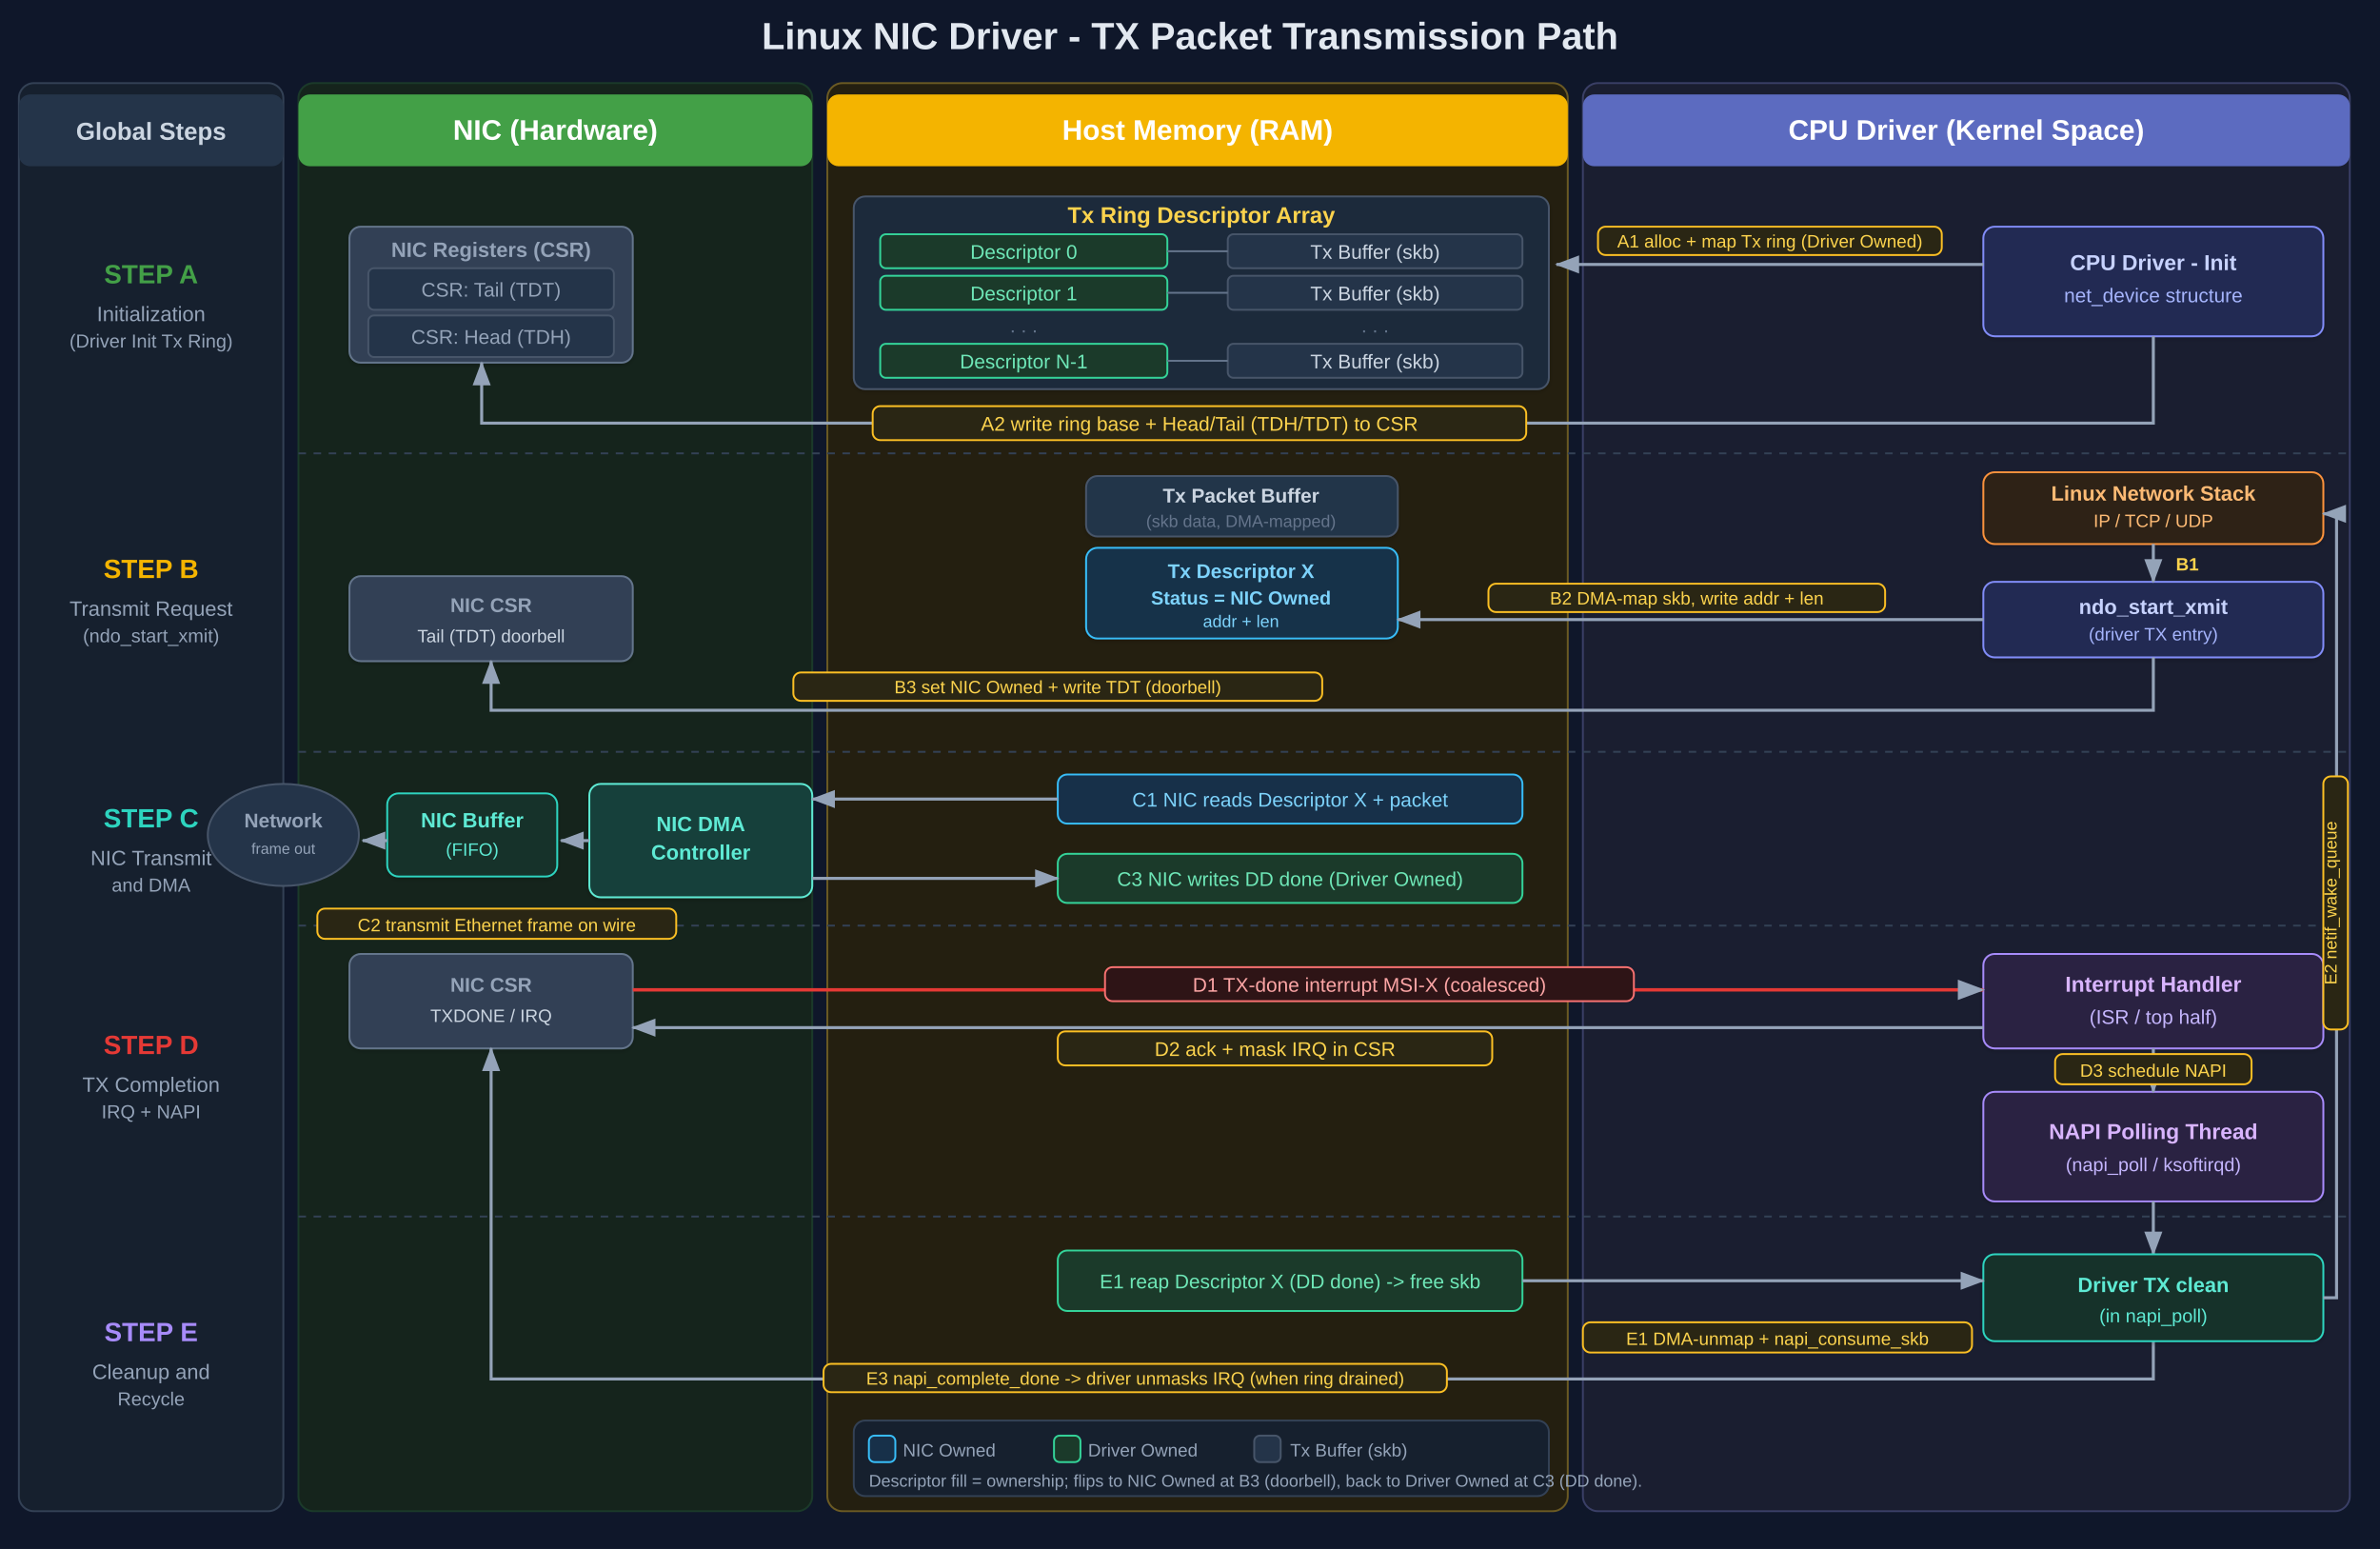
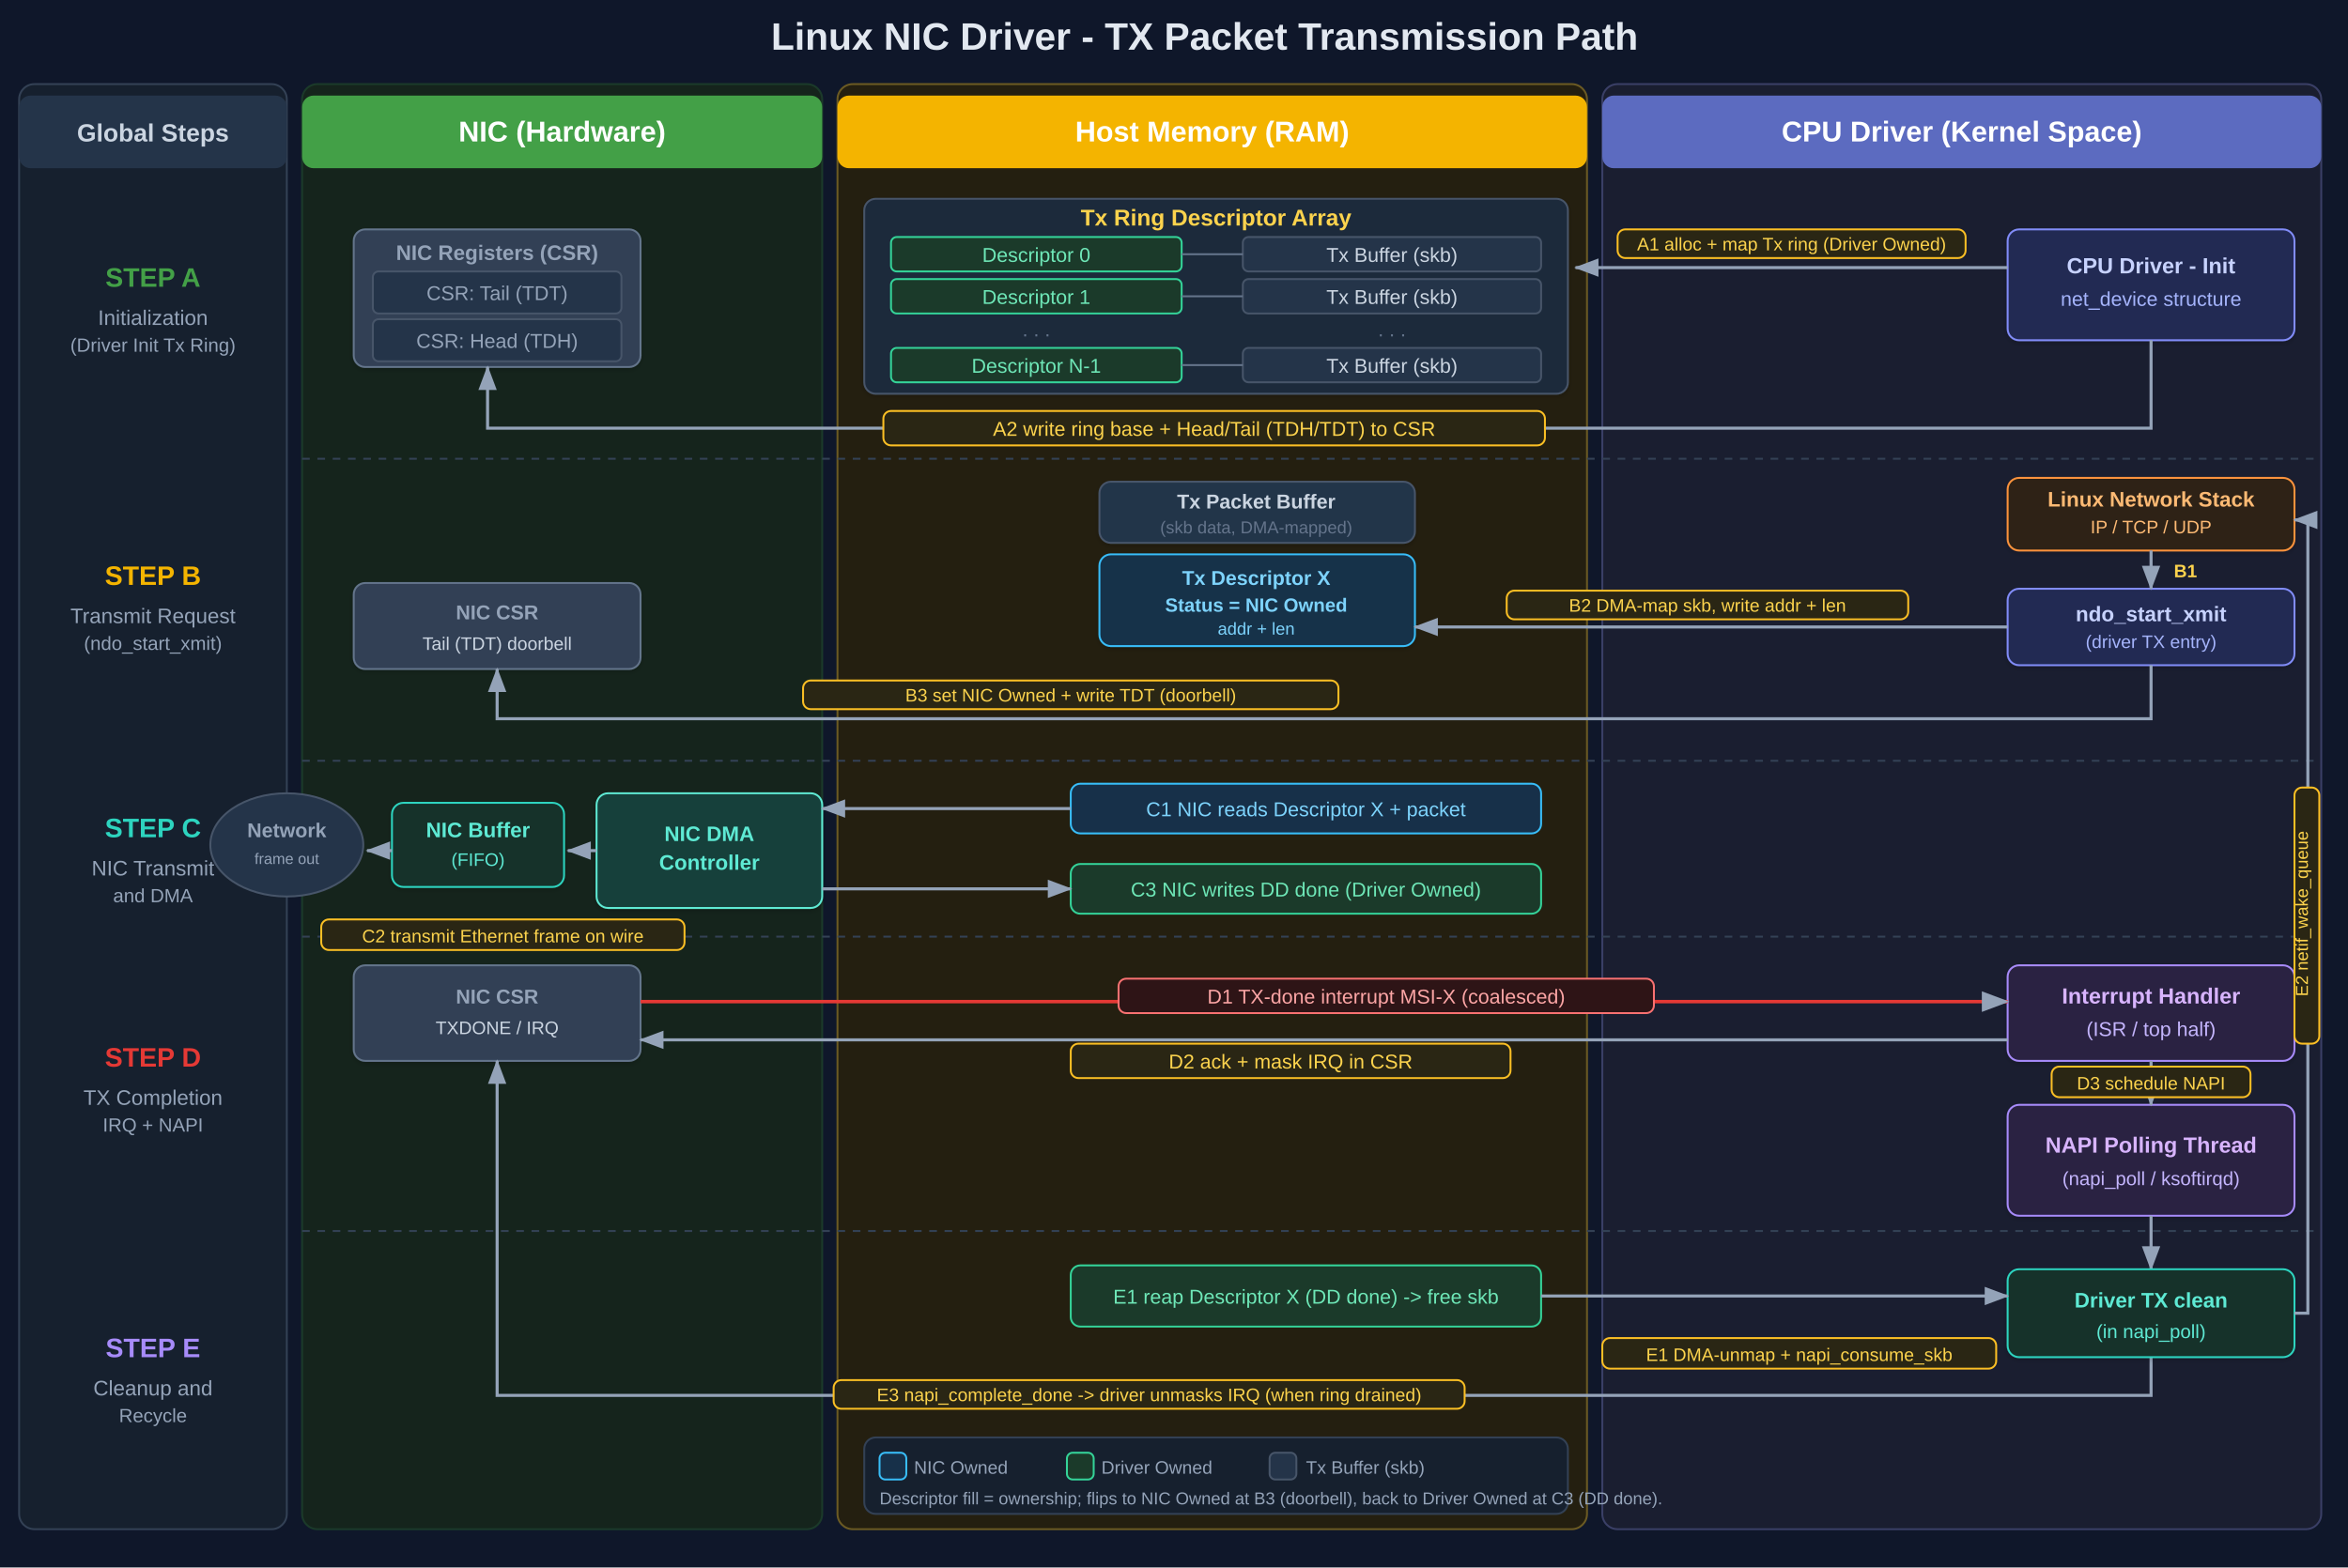
- <svg xmlns="http://www.w3.org/2000/svg" viewBox="0 0 1260 820" font-family="Segoe UI, Arial, sans-serif">
+ <svg xmlns="http://www.w3.org/2000/svg" viewBox="0 0 1228 820" font-family="Segoe UI, Arial, sans-serif">
  <defs>
    <marker id="arrow" markerWidth="9" markerHeight="9" refX="7.5" refY="3" orient="auto" markerUnits="strokeWidth">
      <path d="M0,0 L8,3 L0,6 Z" fill="#94a3b8" />
    </marker>
    <filter id="sh" x="-5%" y="-5%" width="110%" height="115%">
      <feDropShadow dx="0" dy="1" stdDeviation="1.2" flood-color="#000" flood-opacity="0.18" />
    </filter>
  </defs>
-   <rect x="0" y="0" width="1260" height="820" fill="#0f172a" />
+   <rect x="0" y="0" width="1228" height="820" fill="#0f172a" />
  <text x="630" y="26" text-anchor="middle" font-size="20" font-weight="700" fill="#e2e8f0">Linux NIC Driver - TX Packet Transmission Path</text>
  <rect x="10" y="44" width="140" height="756" rx="8" fill="#16202e" stroke="#334155" />
  <rect x="158" y="44" width="272" height="756" rx="8" fill="#15241c" stroke="#1b3a2a" />
  <rect x="438" y="44" width="392" height="756" rx="8" fill="#241f10" stroke="#6b5a23" />
-   <rect x="838" y="44" width="406" height="756" rx="8" fill="#1a1e30" stroke="#3a3f66" />
+   <rect x="838" y="44" width="376" height="756" rx="8" fill="#1a1e30" stroke="#3a3f66" />
  <rect x="158" y="50" width="272" height="38" rx="6" fill="#43a047" />
  <text x="294" y="74" text-anchor="middle" font-size="15" font-weight="700" fill="#fff">NIC (Hardware)</text>
  <rect x="438" y="50" width="392" height="38" rx="6" fill="#f4b400" />
  <text x="634" y="74" text-anchor="middle" font-size="15" font-weight="700" fill="#fff">Host Memory (RAM)</text>
-   <rect x="838" y="50" width="406" height="38" rx="6" fill="#5c6bc0" />
-   <text x="1041" y="74" text-anchor="middle" font-size="15" font-weight="700" fill="#fff">CPU Driver (Kernel Space)</text>
+   <rect x="838" y="50" width="376" height="38" rx="6" fill="#5c6bc0" />
+   <text x="1026" y="74" text-anchor="middle" font-size="15" font-weight="700" fill="#fff">CPU Driver (Kernel Space)</text>
  <rect x="10" y="50" width="140" height="38" rx="6" fill="#243449" />
  <text x="80" y="74" text-anchor="middle" font-size="13" font-weight="700" fill="#cbd5e1">Global Steps</text>
  <g stroke="#334155" stroke-dasharray="4 4" stroke-width="1">
-     <line x1="158" y1="240" x2="1244" y2="240" />
-     <line x1="158" y1="398" x2="1244" y2="398" />
-     <line x1="158" y1="490" x2="1244" y2="490" />
-     <line x1="158" y1="644" x2="1244" y2="644" />
+     <line x1="158" y1="240" x2="1214" y2="240" />
+     <line x1="158" y1="398" x2="1214" y2="398" />
+     <line x1="158" y1="490" x2="1214" y2="490" />
+     <line x1="158" y1="644" x2="1214" y2="644" />
  </g>
  <g text-anchor="middle" fill="#94a3b8">
    <text x="80" y="150" font-size="14" font-weight="700" fill="#43a047">STEP A</text>
    <text x="80" y="170" font-size="11">Initialization</text>
    <text x="80" y="184" font-size="10" fill="#94a3b8">(Driver Init Tx Ring)</text>
    <text x="80" y="306" font-size="14" font-weight="700" fill="#f4b400">STEP B</text>
    <text x="80" y="326" font-size="11">Transmit Request</text>
    <text x="80" y="340" font-size="10" fill="#94a3b8">(ndo_start_xmit)</text>
    <text x="80" y="438" font-size="14" font-weight="700" fill="#2dd4bf">STEP C</text>
    <text x="80" y="458" font-size="11">NIC Transmit</text>
    <text x="80" y="472" font-size="10" fill="#94a3b8">and DMA</text>
    <text x="80" y="558" font-size="14" font-weight="700" fill="#e53935">STEP D</text>
    <text x="80" y="578" font-size="11">TX Completion</text>
    <text x="80" y="592" font-size="10" fill="#94a3b8">IRQ + NAPI</text>
    <text x="80" y="710" font-size="14" font-weight="700" fill="#a78bfa">STEP E</text>
    <text x="80" y="730" font-size="11">Cleanup and</text>
    <text x="80" y="744" font-size="10" fill="#94a3b8">Recycle</text>
  </g>
  <rect x="185" y="120" width="150" height="72" rx="6" fill="#334155" stroke="#64748b" filter="url(#sh)" />
  <text x="260" y="136" text-anchor="middle" font-size="11" font-weight="700" fill="#94a3b8">NIC Registers (CSR)</text>
  <rect x="195" y="142" width="130" height="22" rx="3" fill="#243449" stroke="#475569" />
  <text x="260" y="157" text-anchor="middle" font-size="10.5" fill="#94a3b8">CSR: Tail (TDT)</text>
  <rect x="195" y="167" width="130" height="22" rx="3" fill="#243449" stroke="#475569" />
  <text x="260" y="182" text-anchor="middle" font-size="10.5" fill="#94a3b8">CSR: Head (TDH)</text>
  <rect x="452" y="104" width="368" height="102" rx="6" fill="#1e293b" stroke="#475569" filter="url(#sh)" />
  <text x="636" y="118" text-anchor="middle" font-size="12" font-weight="700" fill="#fcd34d">Tx Ring Descriptor Array</text>
  <g font-size="10.5">
    <rect x="466" y="124" width="152" height="18" rx="3" fill="#1b3a2a" stroke="#34d399" />
    <text x="542" y="137" text-anchor="middle" fill="#6ee7b7">Descriptor 0</text>
    <rect x="650" y="124" width="156" height="18" rx="3" fill="#243449" stroke="#475569" />
    <text x="728" y="137" text-anchor="middle" fill="#cbd5e1">Tx Buffer (skb)</text>
    <line x1="618" y1="133" x2="650" y2="133" stroke="#64748b" />
    <rect x="466" y="146" width="152" height="18" rx="3" fill="#1b3a2a" stroke="#34d399" />
    <text x="542" y="159" text-anchor="middle" fill="#6ee7b7">Descriptor 1</text>
    <rect x="650" y="146" width="156" height="18" rx="3" fill="#243449" stroke="#475569" />
    <text x="728" y="159" text-anchor="middle" fill="#cbd5e1">Tx Buffer (skb)</text>
    <line x1="618" y1="155" x2="650" y2="155" stroke="#64748b" />
    <text x="542" y="176" text-anchor="middle" fill="#64748b">. . .</text>
    <text x="728" y="176" text-anchor="middle" fill="#64748b">. . .</text>
    <rect x="466" y="182" width="152" height="18" rx="3" fill="#1b3a2a" stroke="#34d399" />
    <text x="542" y="195" text-anchor="middle" fill="#6ee7b7">Descriptor N-1</text>
    <rect x="650" y="182" width="156" height="18" rx="3" fill="#243449" stroke="#475569" />
    <text x="728" y="195" text-anchor="middle" fill="#cbd5e1">Tx Buffer (skb)</text>
    <line x1="618" y1="191" x2="650" y2="191" stroke="#64748b" />
  </g>
-   <rect x="1050" y="120" width="180" height="58" rx="6" fill="#232a52" stroke="#818cf8" filter="url(#sh)" />
-   <text x="1140" y="143" text-anchor="middle" font-size="11.5" font-weight="700" fill="#c7d2fe">CPU Driver - Init</text>
-   <text x="1140" y="160" text-anchor="middle" font-size="10.5" fill="#a5b4fc">net_device structure</text>
+   <rect x="1050" y="120" width="150" height="58" rx="6" fill="#232a52" stroke="#818cf8" filter="url(#sh)" />
+   <text x="1125" y="143" text-anchor="middle" font-size="11.5" font-weight="700" fill="#c7d2fe">CPU Driver - Init</text>
+   <text x="1125" y="160" text-anchor="middle" font-size="10.5" fill="#a5b4fc">net_device structure</text>
  <line x1="1050" y1="140" x2="824" y2="140" stroke="#94a3b8" stroke-width="1.6" marker-end="url(#arrow)" />
  <rect x="846" y="120" width="182" height="15" rx="4" fill="#2a2614" stroke="#fbbf24" />
  <text x="937" y="131" text-anchor="middle" font-size="9.5" fill="#fcd34d">A1  alloc + map Tx ring (Driver Owned)</text>
-   <polyline points="1140,178 1140,224 255,224 255,192" fill="none" stroke="#94a3b8" stroke-width="1.6" marker-end="url(#arrow)" />
+   <polyline points="1125,178 1125,224 255,224 255,192" fill="none" stroke="#94a3b8" stroke-width="1.6" marker-end="url(#arrow)" />
  <rect x="462" y="215" width="346" height="18" rx="4" fill="#2a2614" stroke="#fbbf24" />
  <text x="635" y="228" text-anchor="middle" font-size="10.5" fill="#fcd34d">A2  write ring base + Head/Tail (TDH/TDT) to CSR</text>
  <rect x="185" y="305" width="150" height="45" rx="6" fill="#334155" stroke="#64748b" filter="url(#sh)" />
  <text x="260" y="324" text-anchor="middle" font-size="10.5" font-weight="700" fill="#94a3b8">NIC CSR</text>
  <text x="260" y="340" text-anchor="middle" font-size="9.5" fill="#cbd5e1">Tail (TDT) doorbell</text>
  <rect x="575" y="252" width="165" height="32" rx="6" fill="#243449" stroke="#475569" filter="url(#sh)" />
  <text x="657" y="266" text-anchor="middle" font-size="10.5" font-weight="700" fill="#cbd5e1">Tx Packet Buffer</text>
  <text x="657" y="279" text-anchor="middle" font-size="9" fill="#64748b">(skb data, DMA-mapped)</text>
  <rect x="575" y="290" width="165" height="48" rx="6" fill="#173049" stroke="#38bdf8" filter="url(#sh)" />
  <text x="657" y="306" text-anchor="middle" font-size="10.5" font-weight="700" fill="#7dd3fc">Tx Descriptor X</text>
  <text x="657" y="320" text-anchor="middle" font-size="10" font-weight="700" fill="#7dd3fc">Status = NIC Owned</text>
  <text x="657" y="332" text-anchor="middle" font-size="9" fill="#7dd3fc">addr + len</text>
-   <rect x="1050" y="250" width="180" height="38" rx="6" fill="#2e2412" stroke="#fb923c" filter="url(#sh)" />
-   <text x="1140" y="265" text-anchor="middle" font-size="11" font-weight="700" fill="#fdba74">Linux Network Stack</text>
-   <text x="1140" y="279" text-anchor="middle" font-size="9.5" fill="#fdba74">IP / TCP / UDP</text>
-   <rect x="1050" y="308" width="180" height="40" rx="6" fill="#232a52" stroke="#818cf8" filter="url(#sh)" />
-   <text x="1140" y="325" text-anchor="middle" font-size="11" font-weight="700" fill="#c7d2fe">ndo_start_xmit</text>
-   <text x="1140" y="339" text-anchor="middle" font-size="9.5" fill="#a5b4fc">(driver TX entry)</text>
-   <line x1="1140" y1="288" x2="1140" y2="308" stroke="#94a3b8" stroke-width="1.6" marker-end="url(#arrow)" />
-   <text x="1158" y="302" text-anchor="middle" font-size="9.5" font-weight="700" fill="#fcd34d">B1</text>
+   <rect x="1050" y="250" width="150" height="38" rx="6" fill="#2e2412" stroke="#fb923c" filter="url(#sh)" />
+   <text x="1125" y="265" text-anchor="middle" font-size="11" font-weight="700" fill="#fdba74">Linux Network Stack</text>
+   <text x="1125" y="279" text-anchor="middle" font-size="9.5" fill="#fdba74">IP / TCP / UDP</text>
+   <rect x="1050" y="308" width="150" height="40" rx="6" fill="#232a52" stroke="#818cf8" filter="url(#sh)" />
+   <text x="1125" y="325" text-anchor="middle" font-size="11" font-weight="700" fill="#c7d2fe">ndo_start_xmit</text>
+   <text x="1125" y="339" text-anchor="middle" font-size="9.5" fill="#a5b4fc">(driver TX entry)</text>
+   <line x1="1125" y1="288" x2="1125" y2="308" stroke="#94a3b8" stroke-width="1.6" marker-end="url(#arrow)" />
+   <text x="1143" y="302" text-anchor="middle" font-size="9.5" font-weight="700" fill="#fcd34d">B1</text>
  <line x1="1050" y1="328" x2="740" y2="328" stroke="#94a3b8" stroke-width="1.6" marker-end="url(#arrow)" />
  <rect x="788" y="309" width="210" height="15" rx="4" fill="#2a2614" stroke="#fbbf24" />
  <text x="893" y="320" text-anchor="middle" font-size="9.5" fill="#fcd34d">B2  DMA-map skb, write addr + len</text>
-   <polyline points="1140,348 1140,376 260,376 260,350" fill="none" stroke="#94a3b8" stroke-width="1.6" marker-end="url(#arrow)" />
+   <polyline points="1125,348 1125,376 260,376 260,350" fill="none" stroke="#94a3b8" stroke-width="1.6" marker-end="url(#arrow)" />
  <rect x="420" y="356" width="280" height="15" rx="4" fill="#2a2614" stroke="#fbbf24" />
  <text x="560" y="367" text-anchor="middle" font-size="9.5" fill="#fcd34d">B3  set NIC Owned + write TDT (doorbell)</text>
  <ellipse cx="150" cy="442" rx="40" ry="27" fill="#243449" stroke="#475569" />
  <text x="150" y="438" text-anchor="middle" font-size="10.5" font-weight="700" fill="#94a3b8">Network</text>
  <text x="150" y="452" text-anchor="middle" font-size="8" fill="#94a3b8">frame out</text>
  <rect x="205" y="420" width="90" height="44" rx="6" fill="#14302c" stroke="#2dd4bf" filter="url(#sh)" />
  <text x="250" y="438" text-anchor="middle" font-size="11" font-weight="700" fill="#5eead4">NIC Buffer</text>
  <text x="250" y="453" text-anchor="middle" font-size="9.5" fill="#5eead4">(FIFO)</text>
  <rect x="312" y="415" width="118" height="60" rx="6" fill="#15403a" stroke="#5eead4" filter="url(#sh)" />
  <text x="371" y="440" text-anchor="middle" font-size="11" font-weight="700" fill="#5eead4">NIC DMA</text>
  <text x="371" y="455" text-anchor="middle" font-size="11" font-weight="700" fill="#5eead4">Controller</text>
  <rect x="560" y="410" width="246" height="26" rx="5" fill="#173049" stroke="#38bdf8" />
  <text x="683" y="427" text-anchor="middle" font-size="10.5" fill="#7dd3fc">C1  NIC reads Descriptor X + packet</text>
  <rect x="560" y="452" width="246" height="26" rx="5" fill="#1b3a2a" stroke="#34d399" />
  <text x="683" y="469" text-anchor="middle" font-size="10.5" fill="#6ee7b7">C3  NIC writes DD done (Driver Owned)</text>
  <line x1="560" y1="423" x2="430" y2="423" stroke="#94a3b8" stroke-width="1.6" marker-end="url(#arrow)" />
  <line x1="430" y1="465" x2="560" y2="465" stroke="#94a3b8" stroke-width="1.6" marker-end="url(#arrow)" />
  <line x1="312" y1="445" x2="297" y2="445" stroke="#94a3b8" stroke-width="1.6" marker-end="url(#arrow)" />
  <line x1="205" y1="445" x2="192" y2="445" stroke="#94a3b8" stroke-width="1.6" marker-end="url(#arrow)" />
  <rect x="168" y="481" width="190" height="16" rx="4" fill="#2a2614" stroke="#fbbf24" />
  <text x="263" y="493" text-anchor="middle" font-size="9.5" fill="#fcd34d">C2  transmit Ethernet frame on wire</text>
  <rect x="185" y="505" width="150" height="50" rx="6" fill="#334155" stroke="#64748b" filter="url(#sh)" />
  <text x="260" y="525" text-anchor="middle" font-size="10.5" font-weight="700" fill="#94a3b8">NIC CSR</text>
  <text x="260" y="541" text-anchor="middle" font-size="9.5" fill="#cbd5e1">TXDONE / IRQ</text>
-   <rect x="1050" y="505" width="180" height="50" rx="6" fill="#2a2142" stroke="#a78bfa" filter="url(#sh)" />
-   <text x="1140" y="525" text-anchor="middle" font-size="11.5" font-weight="700" fill="#d8b4fe">Interrupt Handler</text>
-   <text x="1140" y="542" text-anchor="middle" font-size="10.5" fill="#c4b5fd">(ISR / top half)</text>
-   <rect x="1050" y="578" width="180" height="58" rx="6" fill="#2a2142" stroke="#a78bfa" filter="url(#sh)" />
-   <text x="1140" y="603" text-anchor="middle" font-size="11.5" font-weight="700" fill="#d8b4fe">NAPI Polling Thread</text>
-   <text x="1140" y="620" text-anchor="middle" font-size="10" fill="#c4b5fd">(napi_poll / ksoftirqd)</text>
+   <rect x="1050" y="505" width="150" height="50" rx="6" fill="#2a2142" stroke="#a78bfa" filter="url(#sh)" />
+   <text x="1125" y="525" text-anchor="middle" font-size="11.5" font-weight="700" fill="#d8b4fe">Interrupt Handler</text>
+   <text x="1125" y="542" text-anchor="middle" font-size="10.5" fill="#c4b5fd">(ISR / top half)</text>
+   <rect x="1050" y="578" width="150" height="58" rx="6" fill="#2a2142" stroke="#a78bfa" filter="url(#sh)" />
+   <text x="1125" y="603" text-anchor="middle" font-size="11.5" font-weight="700" fill="#d8b4fe">NAPI Polling Thread</text>
+   <text x="1125" y="620" text-anchor="middle" font-size="10" fill="#c4b5fd">(napi_poll / ksoftirqd)</text>
  <line x1="335" y1="524" x2="1050" y2="524" stroke="#e53935" stroke-width="1.8" marker-end="url(#arrow)" />
  <rect x="585" y="512" width="280" height="18" rx="4" fill="#2e1416" stroke="#f87171" />
  <text x="725" y="525" text-anchor="middle" font-size="10.5" fill="#fca5a5">D1  TX-done interrupt MSI-X (coalesced)</text>
  <line x1="1050" y1="544" x2="335" y2="544" stroke="#94a3b8" stroke-width="1.6" marker-end="url(#arrow)" />
  <rect x="560" y="546" width="230" height="18" rx="4" fill="#2a2614" stroke="#fbbf24" />
  <text x="675" y="559" text-anchor="middle" font-size="10.5" fill="#fcd34d">D2  ack + mask IRQ in CSR</text>
-   <line x1="1140" y1="555" x2="1140" y2="578" stroke="#94a3b8" stroke-width="1.6" marker-end="url(#arrow)" />
-   <rect x="1088" y="558" width="104" height="16" rx="4" fill="#2a2614" stroke="#fbbf24" />
-   <text x="1140" y="570" text-anchor="middle" font-size="9.5" fill="#fcd34d">D3 schedule NAPI</text>
-   <line x1="1140" y1="636" x2="1140" y2="664" stroke="#94a3b8" stroke-width="1.6" marker-end="url(#arrow)" />
-   <polyline points="1140,710 1140,730 260,730 260,555" fill="none" stroke="#94a3b8" stroke-width="1.6" marker-end="url(#arrow)" />
+   <line x1="1125" y1="555" x2="1125" y2="578" stroke="#94a3b8" stroke-width="1.6" marker-end="url(#arrow)" />
+   <rect x="1073" y="558" width="104" height="16" rx="4" fill="#2a2614" stroke="#fbbf24" />
+   <text x="1125" y="570" text-anchor="middle" font-size="9.5" fill="#fcd34d">D3 schedule NAPI</text>
+   <line x1="1125" y1="636" x2="1125" y2="664" stroke="#94a3b8" stroke-width="1.6" marker-end="url(#arrow)" />
+   <polyline points="1125,710 1125,730 260,730 260,555" fill="none" stroke="#94a3b8" stroke-width="1.6" marker-end="url(#arrow)" />
  <rect x="436" y="722" width="330" height="15" rx="4" fill="#2a2614" stroke="#fbbf24" />
  <text x="601" y="733" text-anchor="middle" font-size="9.5" fill="#fcd34d">E3  napi_complete_done -&gt; driver unmasks IRQ (when ring drained)</text>
-   <rect x="1050" y="664" width="180" height="46" rx="6" fill="#14302c" stroke="#2dd4bf" filter="url(#sh)" />
-   <text x="1140" y="684" text-anchor="middle" font-size="11" font-weight="700" fill="#5eead4">Driver TX clean</text>
-   <text x="1140" y="700" text-anchor="middle" font-size="10" fill="#5eead4">(in napi_poll)</text>
+   <rect x="1050" y="664" width="150" height="46" rx="6" fill="#14302c" stroke="#2dd4bf" filter="url(#sh)" />
+   <text x="1125" y="684" text-anchor="middle" font-size="11" font-weight="700" fill="#5eead4">Driver TX clean</text>
+   <text x="1125" y="700" text-anchor="middle" font-size="10" fill="#5eead4">(in napi_poll)</text>
  <rect x="560" y="662" width="246" height="32" rx="5" fill="#1b3a2a" stroke="#34d399" />
  <text x="683" y="682" text-anchor="middle" font-size="10.5" fill="#6ee7b7">E1  reap Descriptor X (DD done) -&gt; free skb</text>
  <line x1="806" y1="678" x2="1050" y2="678" stroke="#94a3b8" stroke-width="1.6" marker-end="url(#arrow)" />
  <rect x="838" y="700" width="206" height="16" rx="4" fill="#2a2614" stroke="#fbbf24" />
  <text x="941" y="712" text-anchor="middle" font-size="9.5" fill="#fcd34d">E1  DMA-unmap + napi_consume_skb</text>
-   <polyline points="1230,687 1237,687 1237,272 1230,272" fill="none" stroke="#94a3b8" stroke-width="1.6" marker-end="url(#arrow)" />
-   <rect x="1170" y="471" width="134" height="13" rx="4" fill="#2a2614" stroke="#fbbf24" transform="rotate(-90 1237 478)" />
-   <text x="1237" y="478" text-anchor="middle" font-size="9" fill="#fcd34d" transform="rotate(-90 1237 478)">E2  netif_wake_queue</text>
+   <polyline points="1200,687 1207,687 1207,272 1200,272" fill="none" stroke="#94a3b8" stroke-width="1.6" marker-end="url(#arrow)" />
+   <rect x="1139" y="471" width="134" height="13" rx="4" fill="#2a2614" stroke="#fbbf24" transform="rotate(-90 1207 478)" />
+   <text x="1207" y="478" text-anchor="middle" font-size="9" fill="#fcd34d" transform="rotate(-90 1207 478)">E2  netif_wake_queue</text>
  <rect x="452" y="752" width="368" height="40" rx="6" fill="#16202e" stroke="#334155" />
  <rect x="460" y="760" width="14" height="14" rx="3" fill="#173049" stroke="#38bdf8" />
  <text x="478" y="771" font-size="9.5" fill="#94a3b8">NIC Owned</text>
  <rect x="558" y="760" width="14" height="14" rx="3" fill="#1b3a2a" stroke="#34d399" />
  <text x="576" y="771" font-size="9.5" fill="#94a3b8">Driver Owned</text>
  <rect x="664" y="760" width="14" height="14" rx="3" fill="#243449" stroke="#475569" />
  <text x="683" y="771" font-size="9.5" fill="#94a3b8">Tx Buffer (skb)</text>
  <text x="460" y="787" font-size="9" fill="#94a3b8">Descriptor fill = ownership; flips to NIC Owned at B3 (doorbell), back to Driver Owned at C3 (DD done).</text>
</svg>
